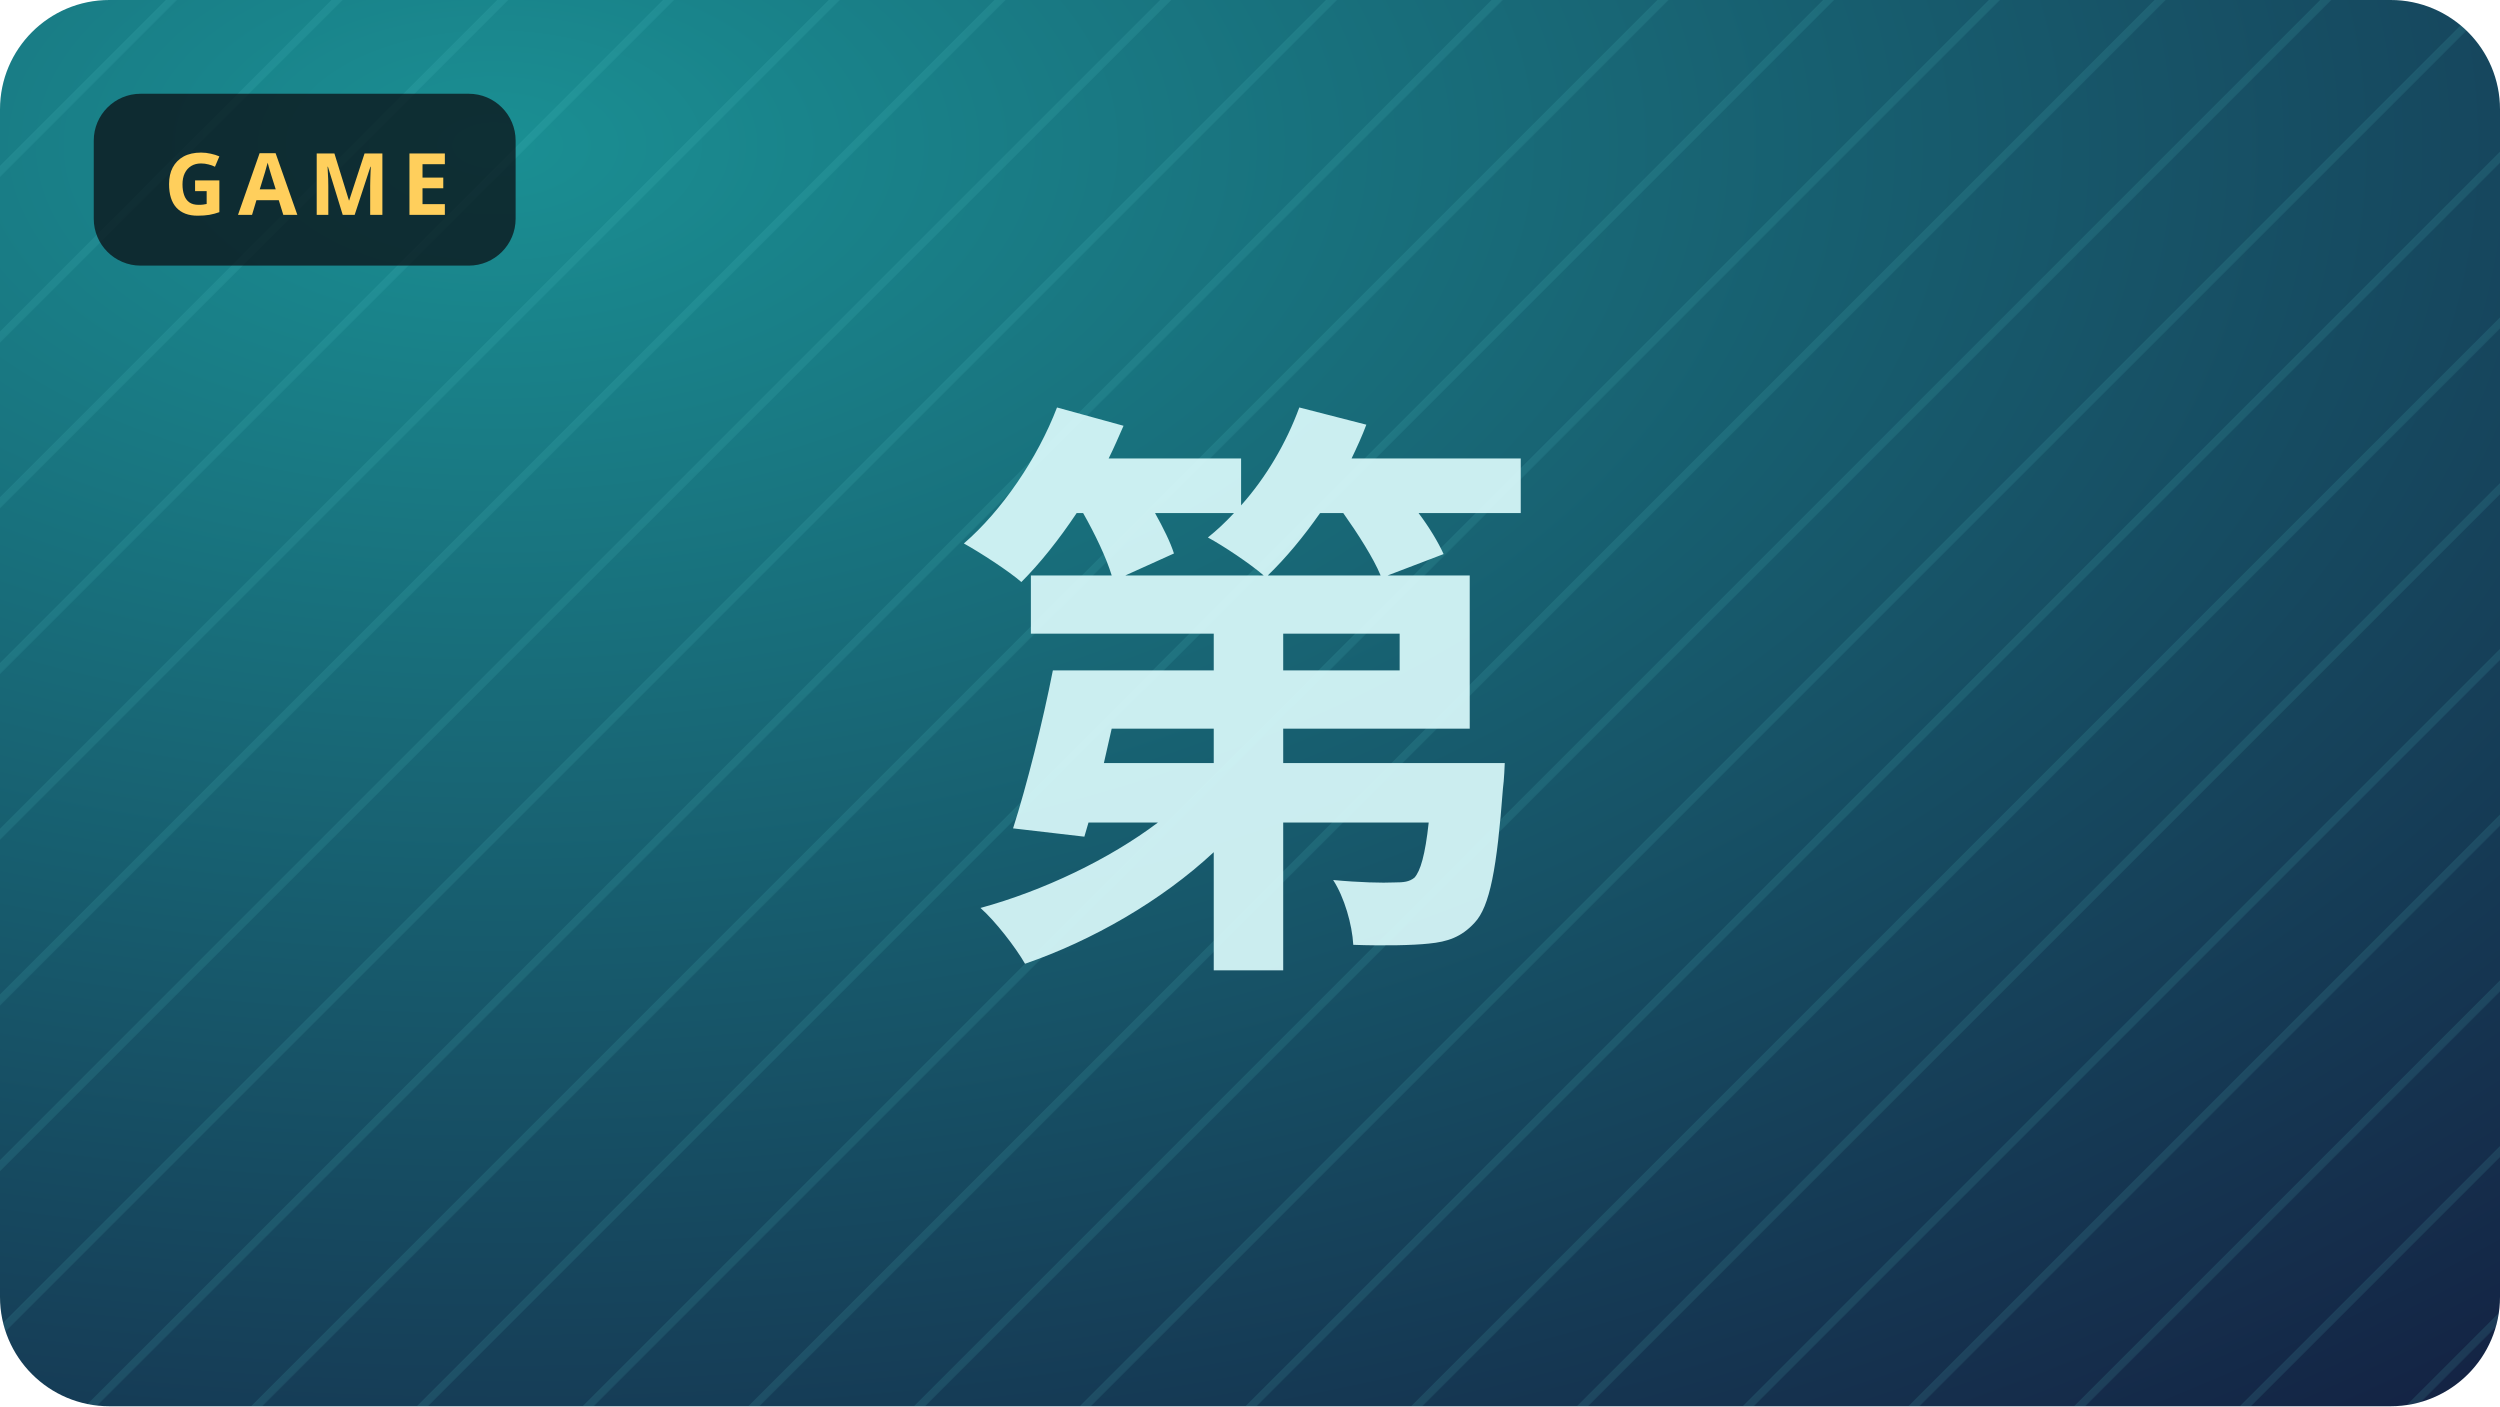
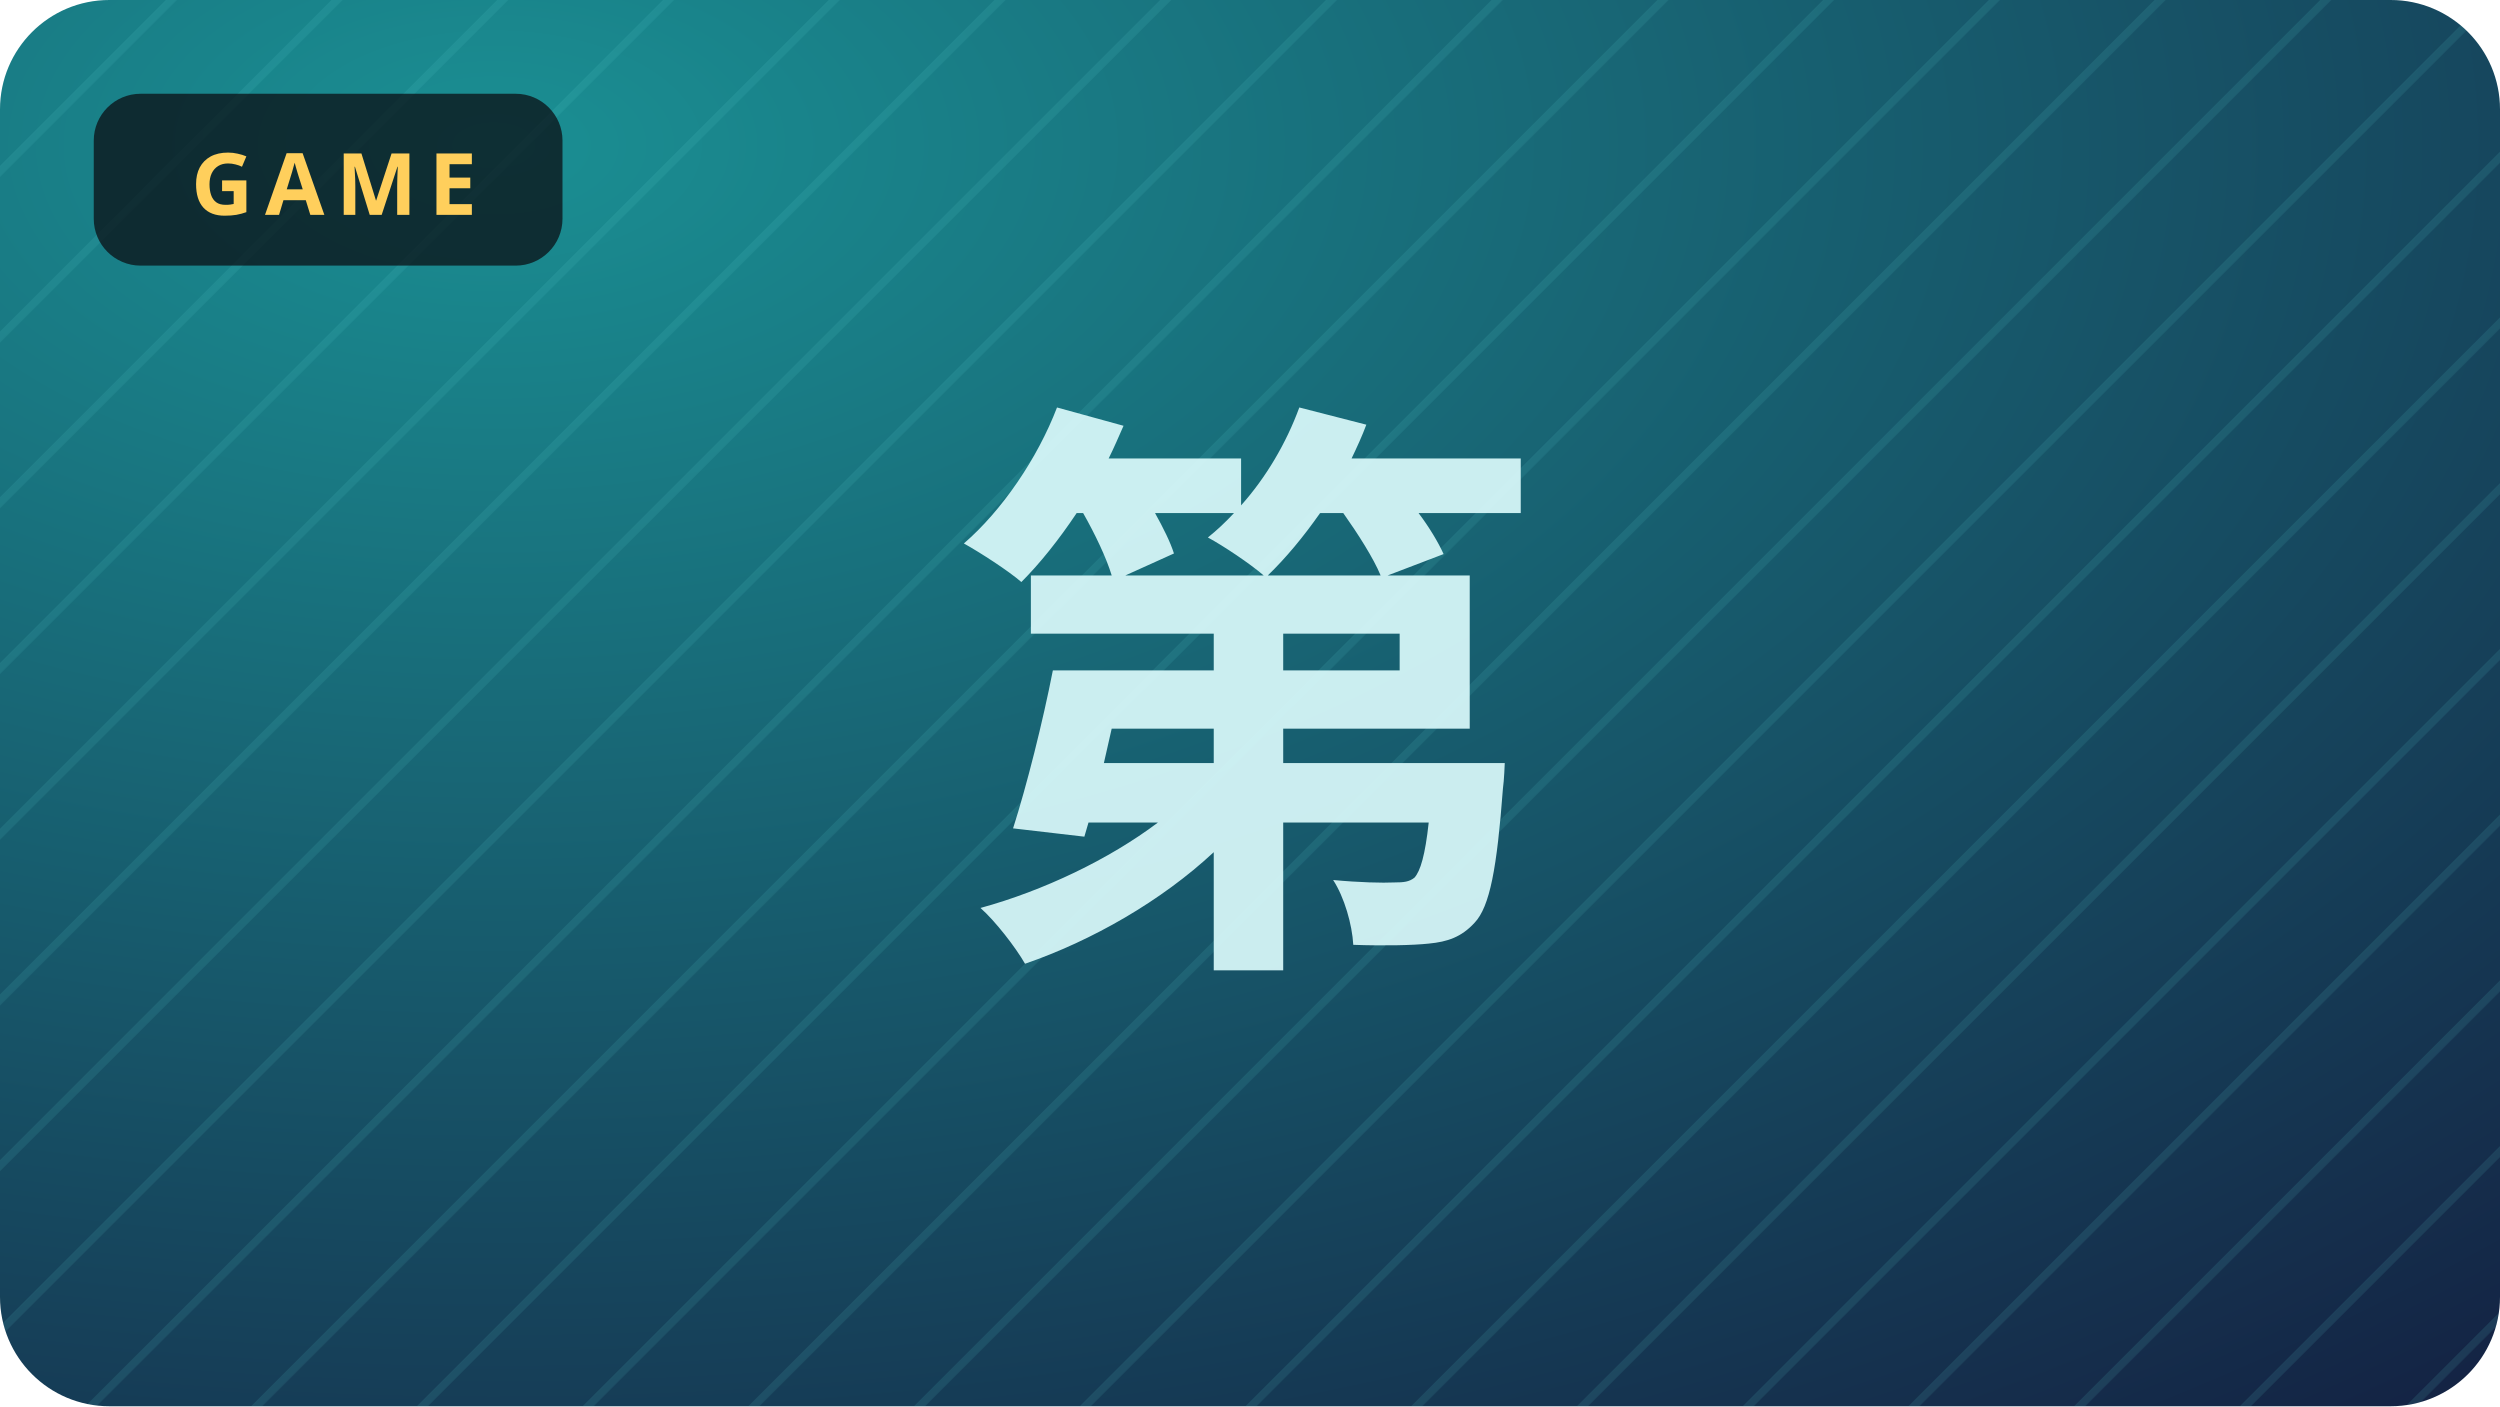
<svg xmlns="http://www.w3.org/2000/svg" width="320" height="180" viewBox="0 0 320 180">
  <defs>
    <clipPath id="c">
      <rect width="320" height="180" rx="14" />
    </clipPath>
  </defs>
  <g clip-path="url(#c)">
    <defs>
      <radialGradient id="tg" cx="20%" cy="10%" r="120%">
        <stop offset="0" stop-color="hsl(182,70%,34%)" />
        <stop offset="1" stop-color="hsl(222,55%,17%)" />
      </radialGradient>
      <pattern id="ts" width="15" height="15" patternUnits="userSpaceOnUse" patternTransform="rotate(45)">
        <rect width="1" height="15" fill="hsl(182,60%,60%)" opacity=".12" />
      </pattern>
    </defs>
    <rect width="320" height="180" fill="url(#tg)" />
    <rect width="320" height="180" fill="url(#ts)" />
    <text x="160" y="117.36" text-anchor="middle" font-family="'Hiragino Sans','Hiragino Kaku Gothic ProN','Noto Sans JP','Yu Gothic',sans-serif" font-size="76" font-weight="800" fill="hsl(182,80%,92%)" fill-opacity=".92">第</text>
-     <rect x="12" y="12" width="54" height="22" rx="6" fill="#0a0a10" fill-opacity=".72" />
-     <text x="21" y="27.5" font-family="'Space Grotesk',Verdana,sans-serif" font-size="11" font-weight="700" letter-spacing="1.5" fill="#ffcf5c">GAME</text>
+     <rect x="12" y="12" width="60" height="22" rx="6" fill="#0a0a10" fill-opacity=".72" />
+     <text x="42.75" y="27.5" text-anchor="middle" font-family="'Space Grotesk',Verdana,sans-serif" font-size="11" font-weight="700" letter-spacing="1.5" fill="#ffcf5c">GAME</text>
  </g>
</svg>
